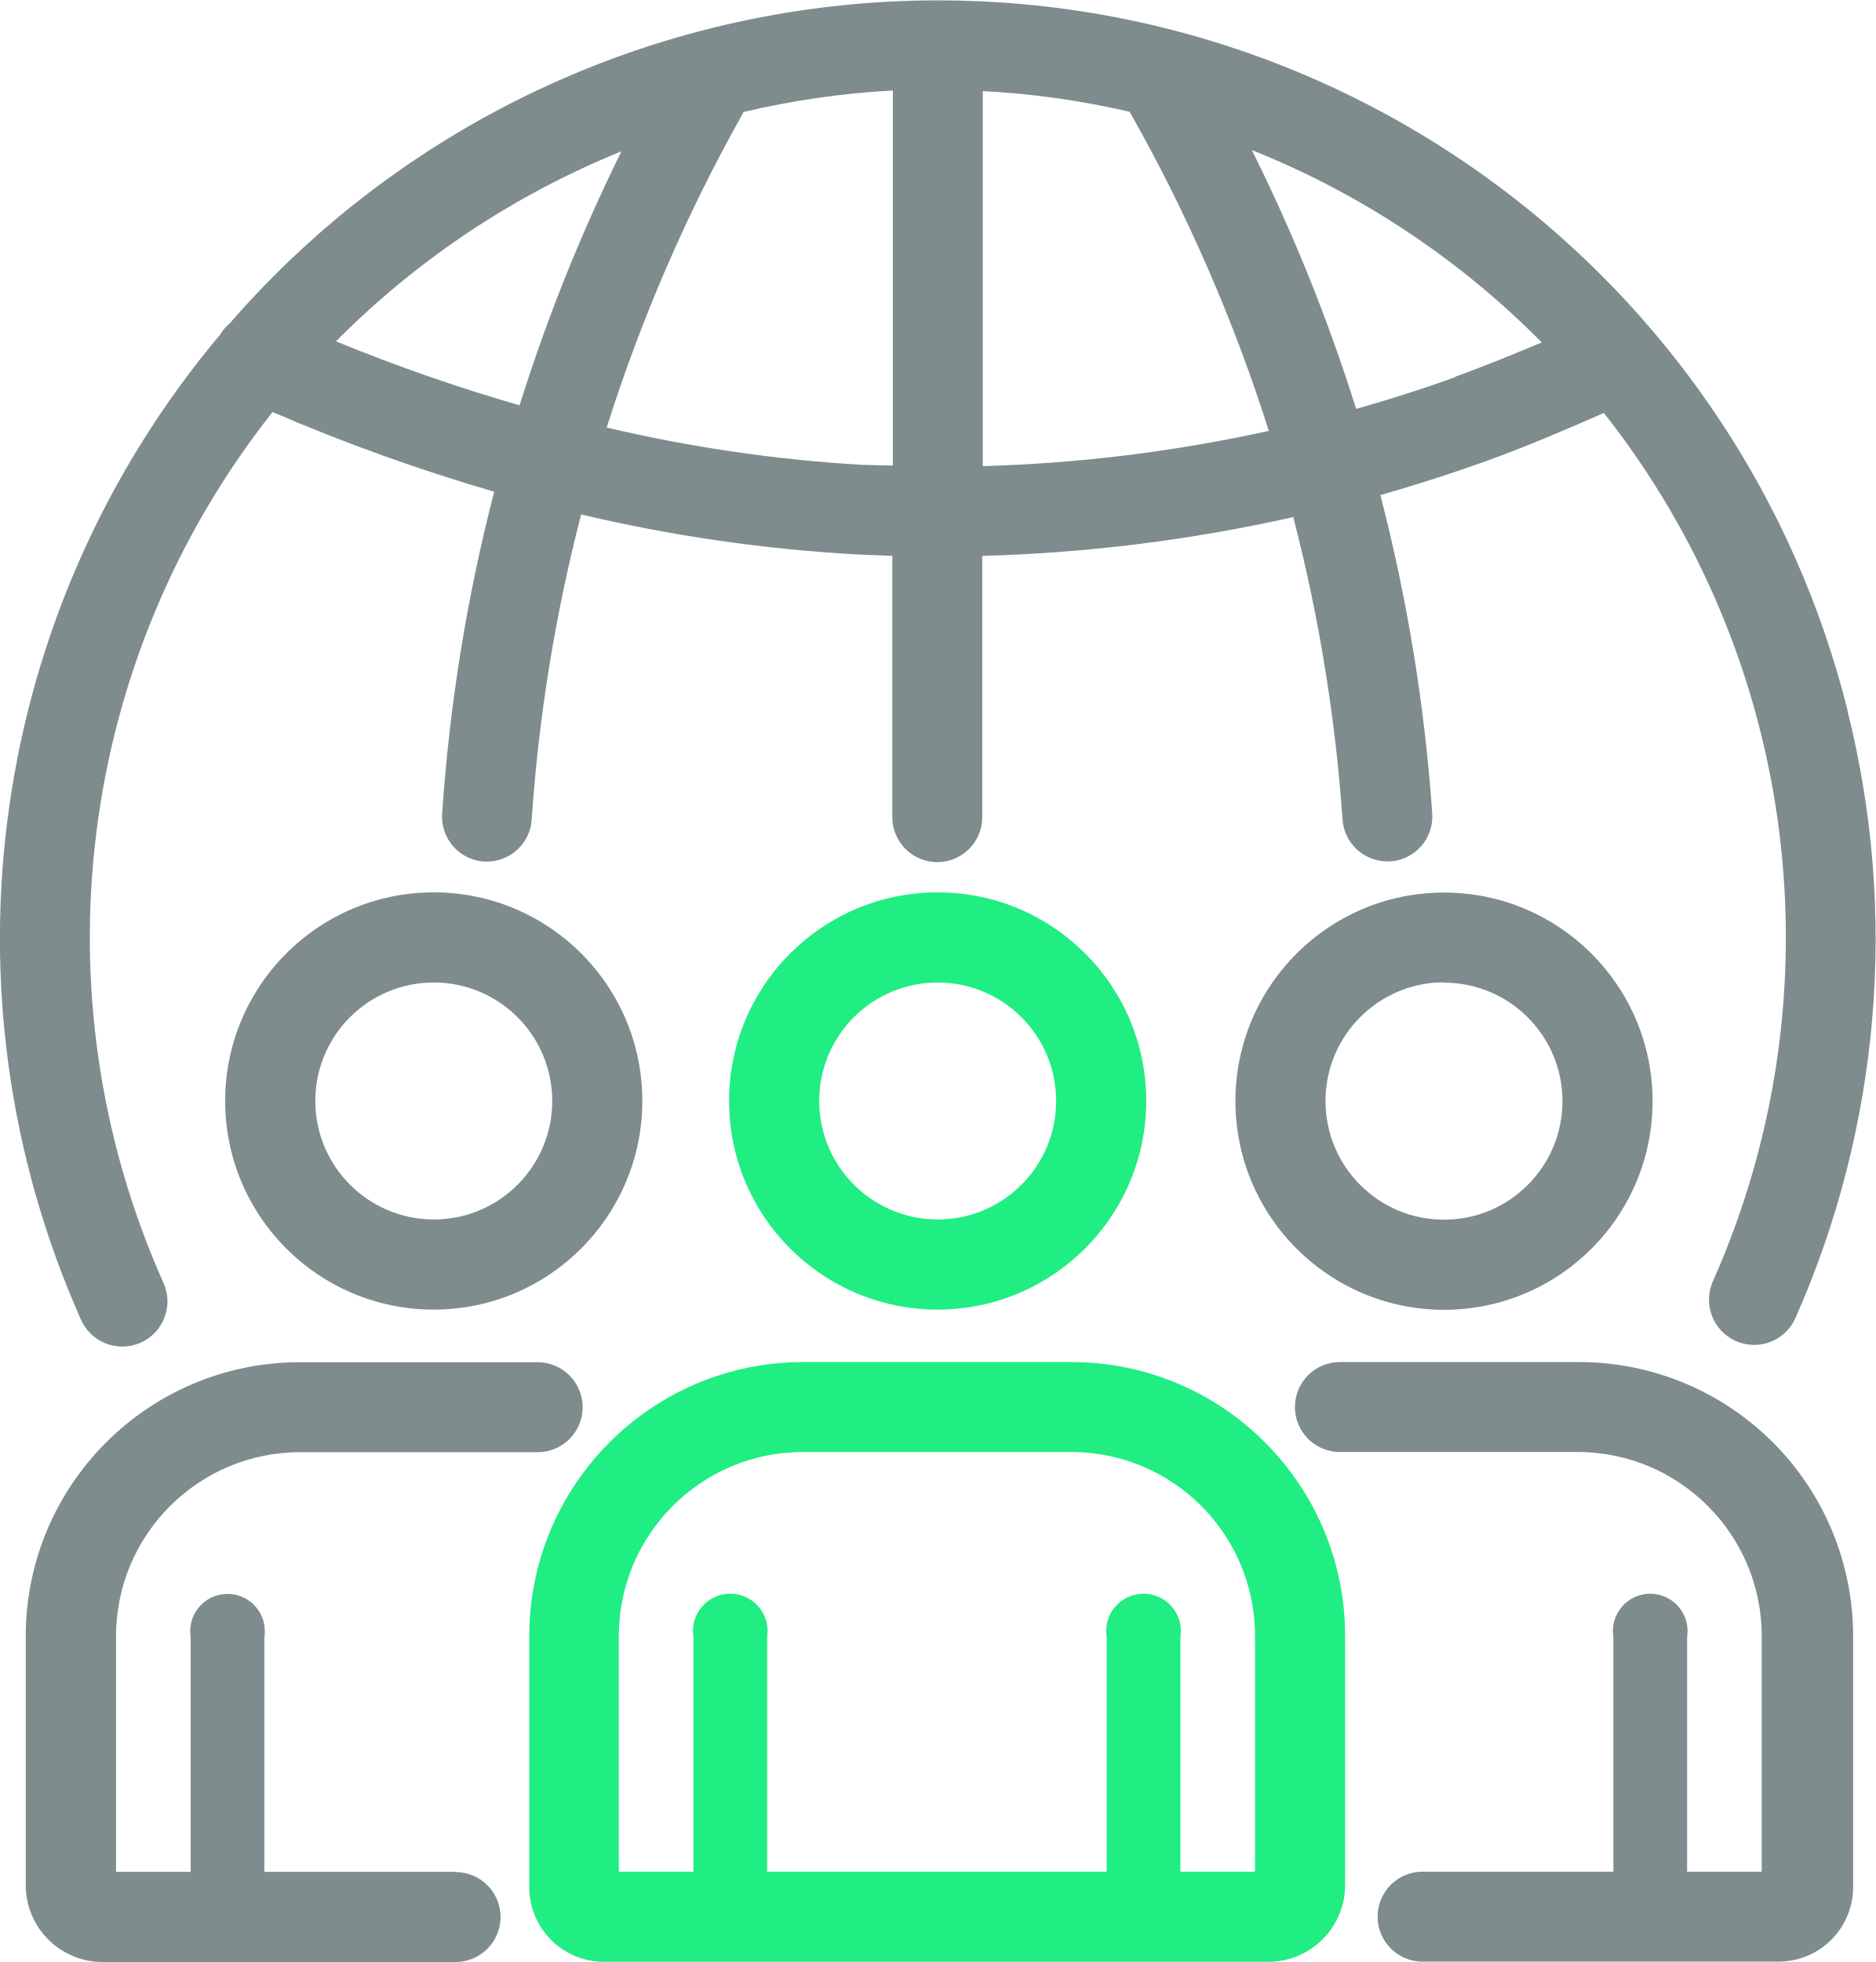
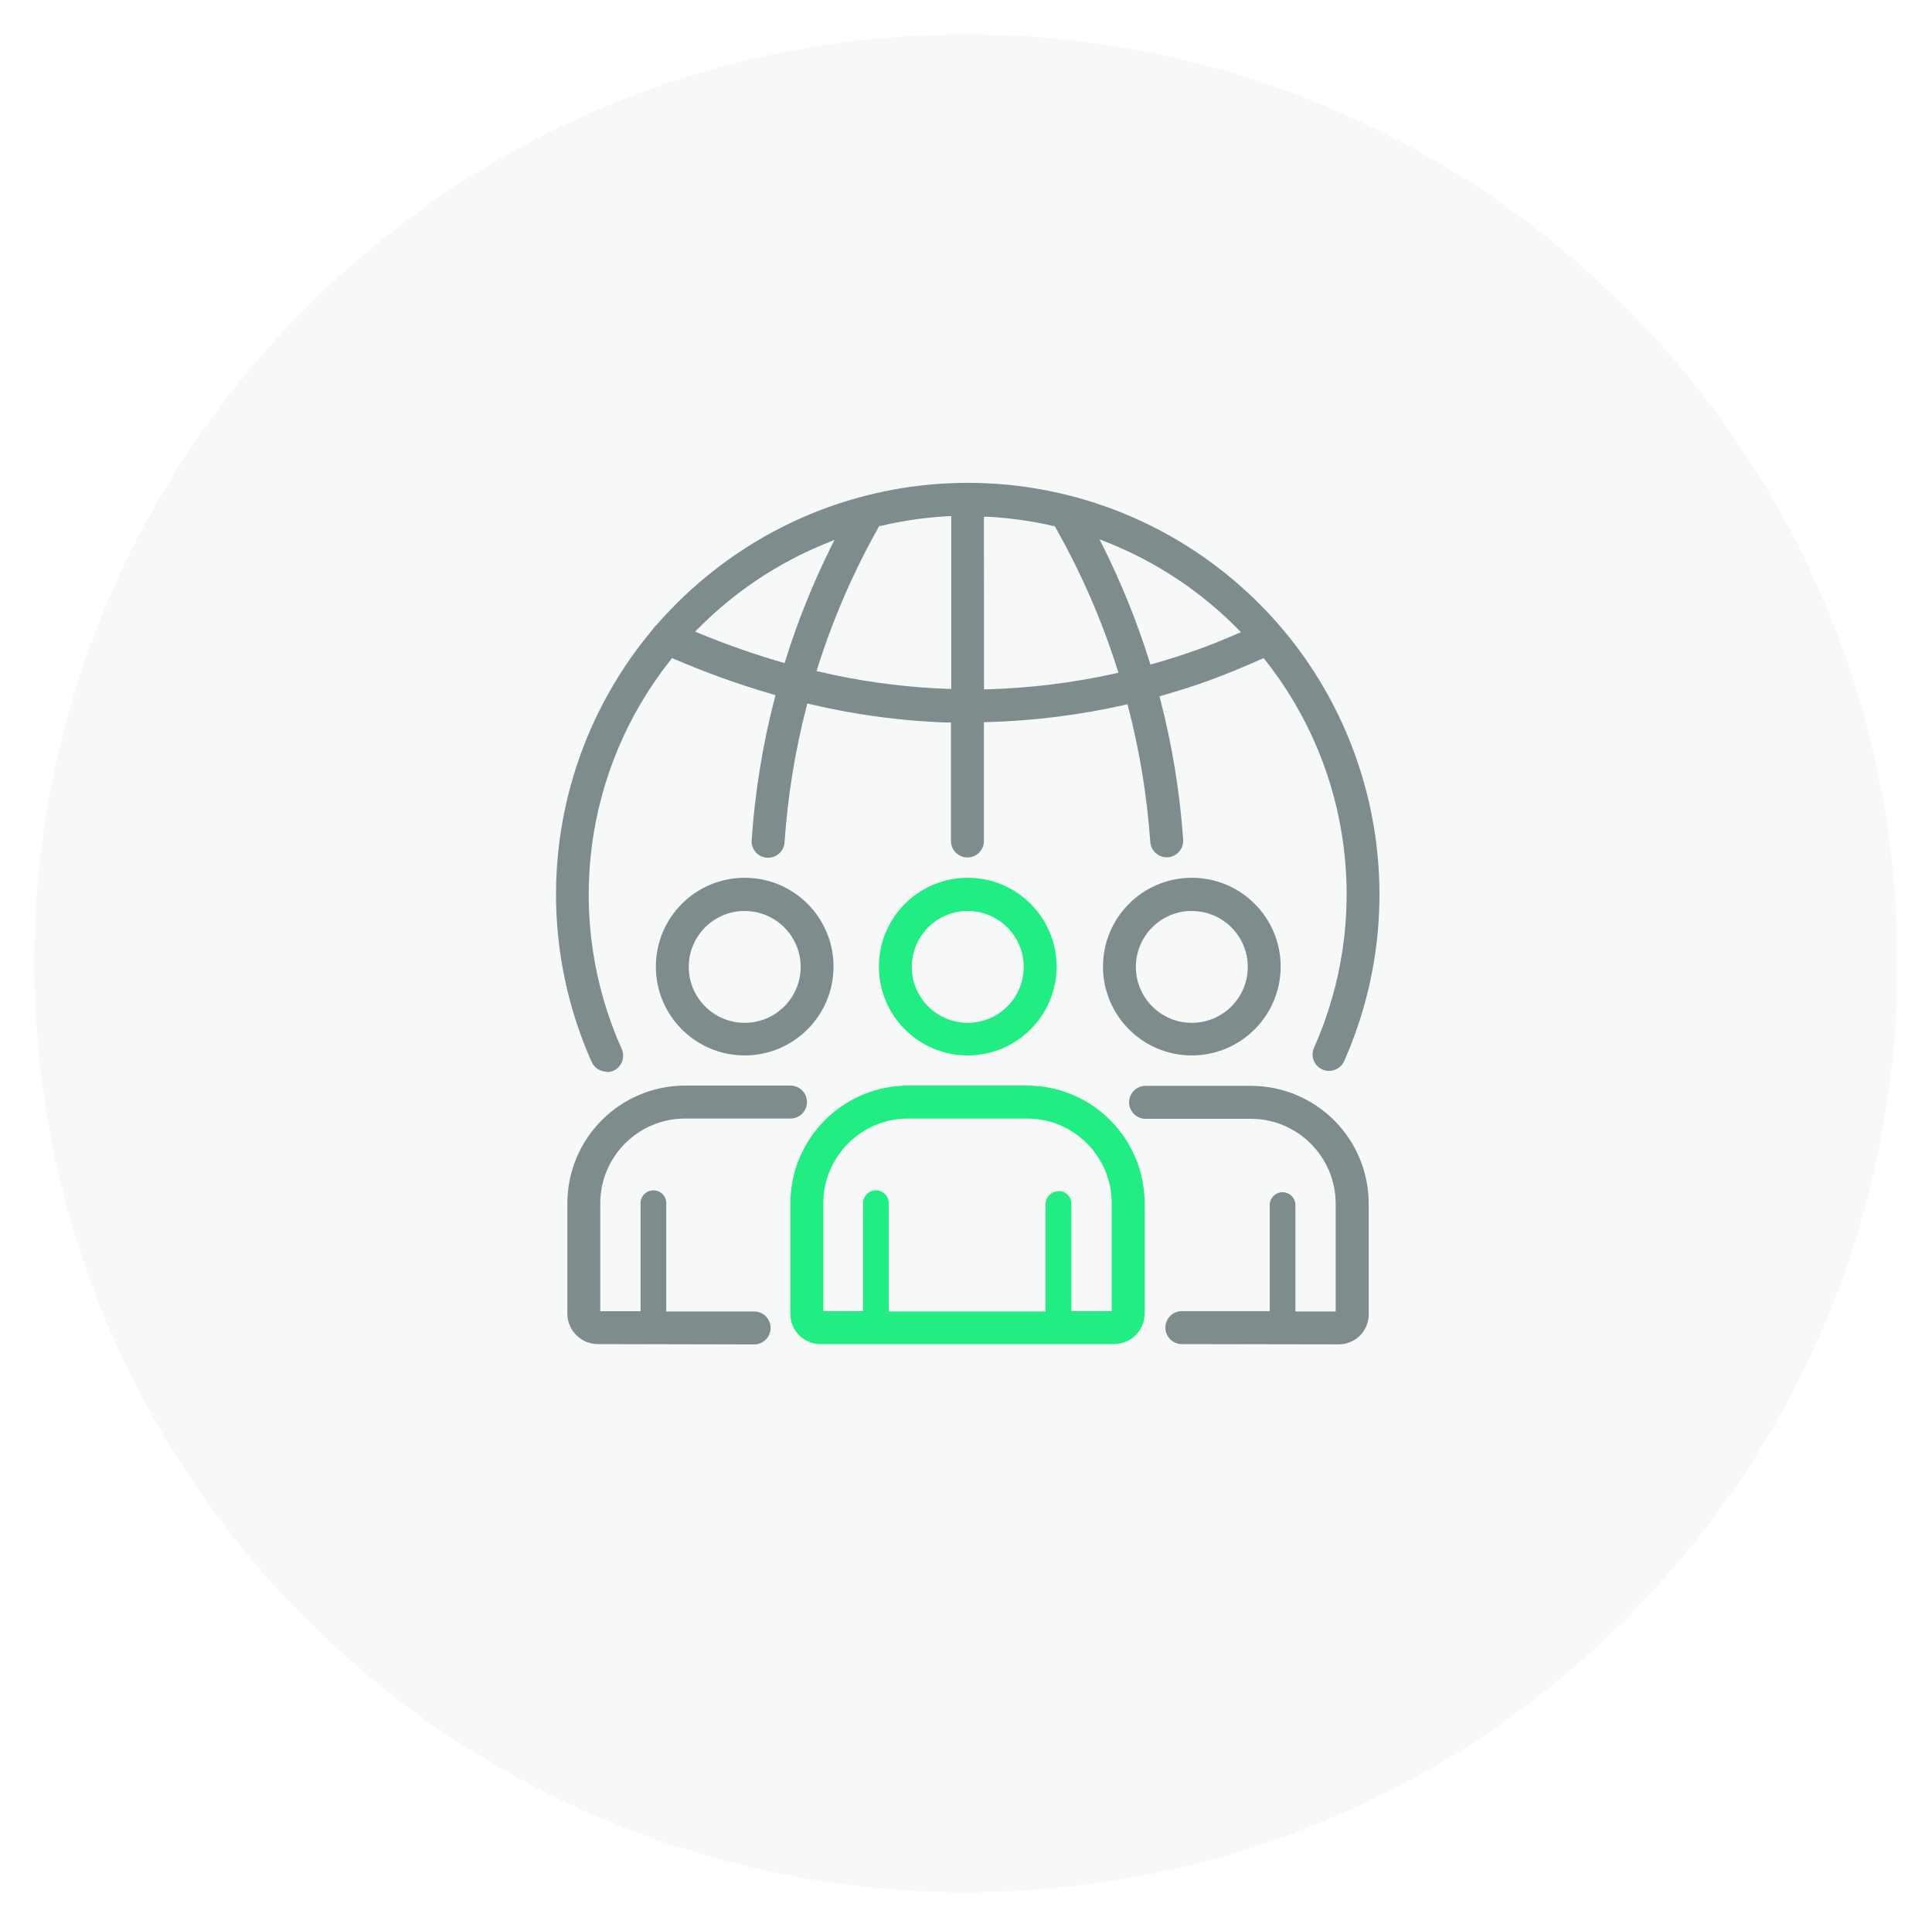
- <svg xmlns="http://www.w3.org/2000/svg" id="Layer_10" data-name="Layer 10" viewBox="0 0 100.54 105.14">
+ <svg xmlns="http://www.w3.org/2000/svg" id="Layer_5" data-name="Layer 5" viewBox="0 0 280.73 280">
  <defs>
-     <style>.cls-1{fill:#7f8c8d;}.cls-2{fill:#20ee82;}</style>
+     <style>.cls-1{fill:none;}.cls-2{clip-path:url(#clip-path);}.cls-3{fill:#f7f9f9;}.cls-4{fill:#7f8c8d;}.cls-5{fill:#20ee82;}</style>
+     <clipPath id="clip-path" transform="translate(-7059.64 -7060)">
+       <path class="cls-1" d="M7064.63,7200c0,74.56,60.61,135,135.37,135s135.36-60.44,135.36-135-60.6-135-135.36-135-135.37,60.44-135.37,135" />
+     </clipPath>
  </defs>
-   <path class="cls-1" d="M7250.2,7175.83a50.24,50.24,0,0,0-48.75-38h-.05a50.31,50.31,0,0,0-37.9,17.3,2.39,2.39,0,0,0-.51.6,50.24,50.24,0,0,0-7.46,52.82,2.41,2.41,0,0,0,4.41-2,45.37,45.37,0,0,1,5.85-46.66,102.18,102.18,0,0,0,11.88,4.27,94,94,0,0,0-2.79,17.25,2.41,2.41,0,0,0,2.24,2.57h.16a2.41,2.41,0,0,0,2.4-2.25,89.15,89.15,0,0,1,2.65-16.35,84.88,84.88,0,0,0,14.77,2.14l1.91.08v14a2.41,2.41,0,1,0,4.82,0v-14a87,87,0,0,0,16.67-2.08,89.14,89.14,0,0,1,2.64,16.2,2.41,2.41,0,0,0,2.4,2.25h.17a2.41,2.41,0,0,0,2.24-2.57,94,94,0,0,0-2.78-17.06q2.85-.81,5.64-1.81c2.17-.78,4.29-1.69,6.34-2.59a45.37,45.37,0,0,1,5.85,46.52,2.41,2.41,0,1,0,4.41,2,50.19,50.19,0,0,0,2.79-32.59Zm-81-19.74a45.75,45.75,0,0,1,15.29-10.17,94.64,94.64,0,0,0-5.46,13.61A96.46,96.46,0,0,1,7169.16,7156.09Zm28.19,6.63a80,80,0,0,1-13.69-2,89.43,89.43,0,0,1,7.34-16.91,45.38,45.38,0,0,1,8-1.15v20.1Zm6.47.08v-20.11a45.38,45.38,0,0,1,7.87,1.11,89.44,89.44,0,0,1,7.46,17.1A82.13,82.13,0,0,1,7203.83,7162.79Zm25.35-4.79q-2.63.95-5.34,1.71a94.64,94.64,0,0,0-5.59-13.87,45.74,45.74,0,0,1,15.54,10.31C7232.26,7156.81,7230.74,7157.44,7229.17,7158Z" transform="translate(-7151.18 -7137.81)" />
-   <path class="cls-2" d="M7212.62,7196.81a11.18,11.18,0,1,0-11.18,11.18A11.19,11.19,0,0,0,7212.62,7196.81Zm-17.53,0a6.35,6.35,0,1,1,6.35,6.35A6.36,6.36,0,0,1,7195.09,7196.81Z" transform="translate(-7151.18 -7137.81)" />
-   <path class="cls-2" d="M7208.63,7210.8h-14.4a14.69,14.69,0,0,0-14.68,14.68v13.38a4,4,0,0,0,4.08,4.08h35.5a4.12,4.12,0,0,0,4.15-4.08v-13.38h0A14.68,14.68,0,0,0,7208.63,7210.8Zm-14.4,4.82h14.4a9.85,9.85,0,0,1,9.82,9.85v12.64h-4v-12.58a2,2,0,1,0-3.95,0v12.58H7192.3v-12.58a2,2,0,1,0-3.95,0v12.58h-4v-12.64A9.87,9.87,0,0,1,7194.23,7215.62Z" transform="translate(-7151.18 -7137.81)" />
-   <path class="cls-1" d="M7185.61,7196.81a11.18,11.18,0,1,0-11.18,11.18A11.19,11.19,0,0,0,7185.61,7196.81Zm-17.53,0a6.35,6.35,0,1,1,6.35,6.35A6.36,6.36,0,0,1,7168.08,7196.81Z" transform="translate(-7151.18 -7137.81)" />
-   <path class="cls-1" d="M7175.58,7238.12h-10.23v-12.58a2,2,0,1,0-3.95,0v12.58h-4v-12.64a9.87,9.87,0,0,1,9.85-9.85H7180a2.41,2.41,0,1,0,0-4.82h-12.76a14.69,14.69,0,0,0-14.68,14.68v13.38a4.12,4.12,0,0,0,4.15,4.08h18.89a2.41,2.41,0,0,0,0-4.82Z" transform="translate(-7151.18 -7137.81)" />
-   <path class="cls-1" d="M7228.58,7208a11.18,11.18,0,1,0-11.18-11.18A11.19,11.19,0,0,0,7228.58,7208Zm0-17.53a6.35,6.35,0,1,1-6.35,6.35A6.36,6.36,0,0,1,7228.58,7190.45Z" transform="translate(-7151.18 -7137.81)" />
-   <path class="cls-1" d="M7235.73,7210.8H7223a2.41,2.41,0,0,0,0,4.82h12.76a9.87,9.87,0,0,1,9.85,9.85v12.64h-4v-12.58a2,2,0,1,0-3.95,0v12.58h-10.23a2.41,2.41,0,0,0,0,4.82h19a4,4,0,0,0,4.08-4.08v-13.38h0A14.69,14.69,0,0,0,7235.73,7210.8Z" transform="translate(-7151.18 -7137.81)" />
+   <g class="cls-2">
+     <rect class="cls-3" width="280.73" height="280" />
+   </g>
+   <path class="cls-4" d="M7147.8,7215.75a2.4,2.4,0,0,1-2.19-1.42,59.82,59.82,0,0,1,8.88-62.86,2.67,2.67,0,0,1,.55-.65,60.69,60.69,0,0,1,8.36-7.93,59.81,59.81,0,0,1,91.55,71.33,2.4,2.4,0,0,1-2.19,1.42h0a2.39,2.39,0,0,1-2.19-3.36,54.85,54.85,0,0,0-7.08-56.34l-.24-.3-.35.16c-2.39,1.06-5,2.16-7.58,3.1-2.19.79-4.45,1.51-6.73,2.16l-.47.13.12.47a112.33,112.33,0,0,1,3.32,20.38,2.4,2.4,0,0,1-2.22,2.55h-.17a2.4,2.4,0,0,1-2.39-2.23,107.62,107.62,0,0,0-3.19-19.54l-.12-.47-.47.11a104,104,0,0,1-19.9,2.49h-.49v17.27a2.39,2.39,0,1,1-4.79,0V7165l-.48,0c-.76,0-1.52-.05-2.28-.09a101.67,101.67,0,0,1-17.63-2.56l-.48-.11-.12.47a107.75,107.75,0,0,0-3.19,19.72,2.4,2.4,0,0,1-2.39,2.23h-.16a2.39,2.39,0,0,1-2.23-2.55,112.49,112.49,0,0,1,3.34-20.61l.12-.47-.47-.14a122.17,122.17,0,0,1-14.2-5.1l-.35-.15-.24.3a54.83,54.83,0,0,0-7.08,56.51,2.39,2.39,0,0,1-2.19,3.37Zm54.82-55.57h.52a99.09,99.09,0,0,0,18.49-2.29l.53-.12-.17-.52a108,108,0,0,0-9-20.62l-.11-.19-.21,0a54.94,54.94,0,0,0-9.53-1.34l-.53,0Zm-5.31-25.15a55.11,55.11,0,0,0-9.69,1.4l-.21,0-.11.19a107.92,107.92,0,0,0-8.85,20.39l-.16.52.53.12a96.79,96.79,0,0,0,16.52,2.37l2,.09.52,0V7135Zm22.68,4.52a113.39,113.39,0,0,1,6.67,16.57l.15.46.47-.13c2.18-.62,4.35-1.31,6.44-2.06,1.65-.59,3.37-1.28,5.57-2.23l.67-.29-.52-.52a55.38,55.38,0,0,0-18.82-12.49l-1.22-.48Zm-40.31-.59a55.37,55.37,0,0,0-18.51,12.31l-.53.53.69.28a116.59,116.59,0,0,0,11.84,4.15l.47.14.15-.47a113.27,113.27,0,0,1,6.52-16.26l.58-1.18Z" transform="translate(-7059.64 -7060)" />
+   <path class="cls-5" d="M7200.26,7213.39a12.91,12.91,0,1,1,12.91-12.91,12.93,12.93,0,0,1-12.91,12.91m0-21a8.13,8.13,0,1,0,8.13,8.13,8.13,8.13,0,0,0-8.12-8.12" transform="translate(-7059.64 -7060)" />
+   <path class="cls-5" d="M7178.89,7255.34a4.35,4.35,0,0,1-4.4-4.4v-16.06a17.13,17.13,0,0,1,17.11-17.11h17.28a17.11,17.11,0,0,1,17.08,17.11v16.06a4.44,4.44,0,0,1-4.47,4.4Zm34.56-22.25a1.87,1.87,0,0,1,1.87,1.87v15.6h5.86v-15.67a12.32,12.32,0,0,0-12.29-12.33H7191.6a12.34,12.34,0,0,0-12.33,12.33v15.67h5.78V7235a1.87,1.87,0,1,1,3.73,0v15.6h22.79V7235a1.87,1.87,0,0,1,1.87-1.87" transform="translate(-7059.64 -7060)" />
+   <path class="cls-4" d="M7167.85,7213.39a12.91,12.91,0,1,1,12.91-12.91,12.93,12.93,0,0,1-12.91,12.91m0-21a8.13,8.13,0,1,0,8.13,8.13,8.13,8.13,0,0,0-8.12-8.12" transform="translate(-7059.64 -7060)" />
+   <path class="cls-4" d="M7146.56,7255.34a4.44,4.44,0,0,1-4.48-4.4v-16.06a17.13,17.13,0,0,1,17.11-17.11h15.31a2.39,2.39,0,1,1,0,4.79h-15.31a12.34,12.34,0,0,0-12.33,12.33v15.67h5.86V7235a1.87,1.87,0,1,1,3.73,0v15.6h12.77a2.39,2.39,0,1,1,0,4.79Z" transform="translate(-7059.64 -7060)" />
+   <path class="cls-4" d="M7232.82,7213.39a12.91,12.91,0,1,1,12.91-12.91,12.93,12.93,0,0,1-12.91,12.91m0-21a8.13,8.13,0,1,0,8.13,8.13,8.13,8.13,0,0,0-8.12-8.12" transform="translate(-7059.64 -7060)" />
+   <path class="cls-4" d="M7231.37,7255.34a2.39,2.39,0,1,1,0-4.79h12.77V7235a1.87,1.87,0,0,1,3.73,0v15.6h5.85v-15.67a12.34,12.34,0,0,0-12.32-12.33H7226.1a2.39,2.39,0,0,1,0-4.79h15.31a17.13,17.13,0,0,1,17.11,17.11v16.06a4.35,4.35,0,0,1-4.4,4.4Z" transform="translate(-7059.64 -7060)" />
</svg>
